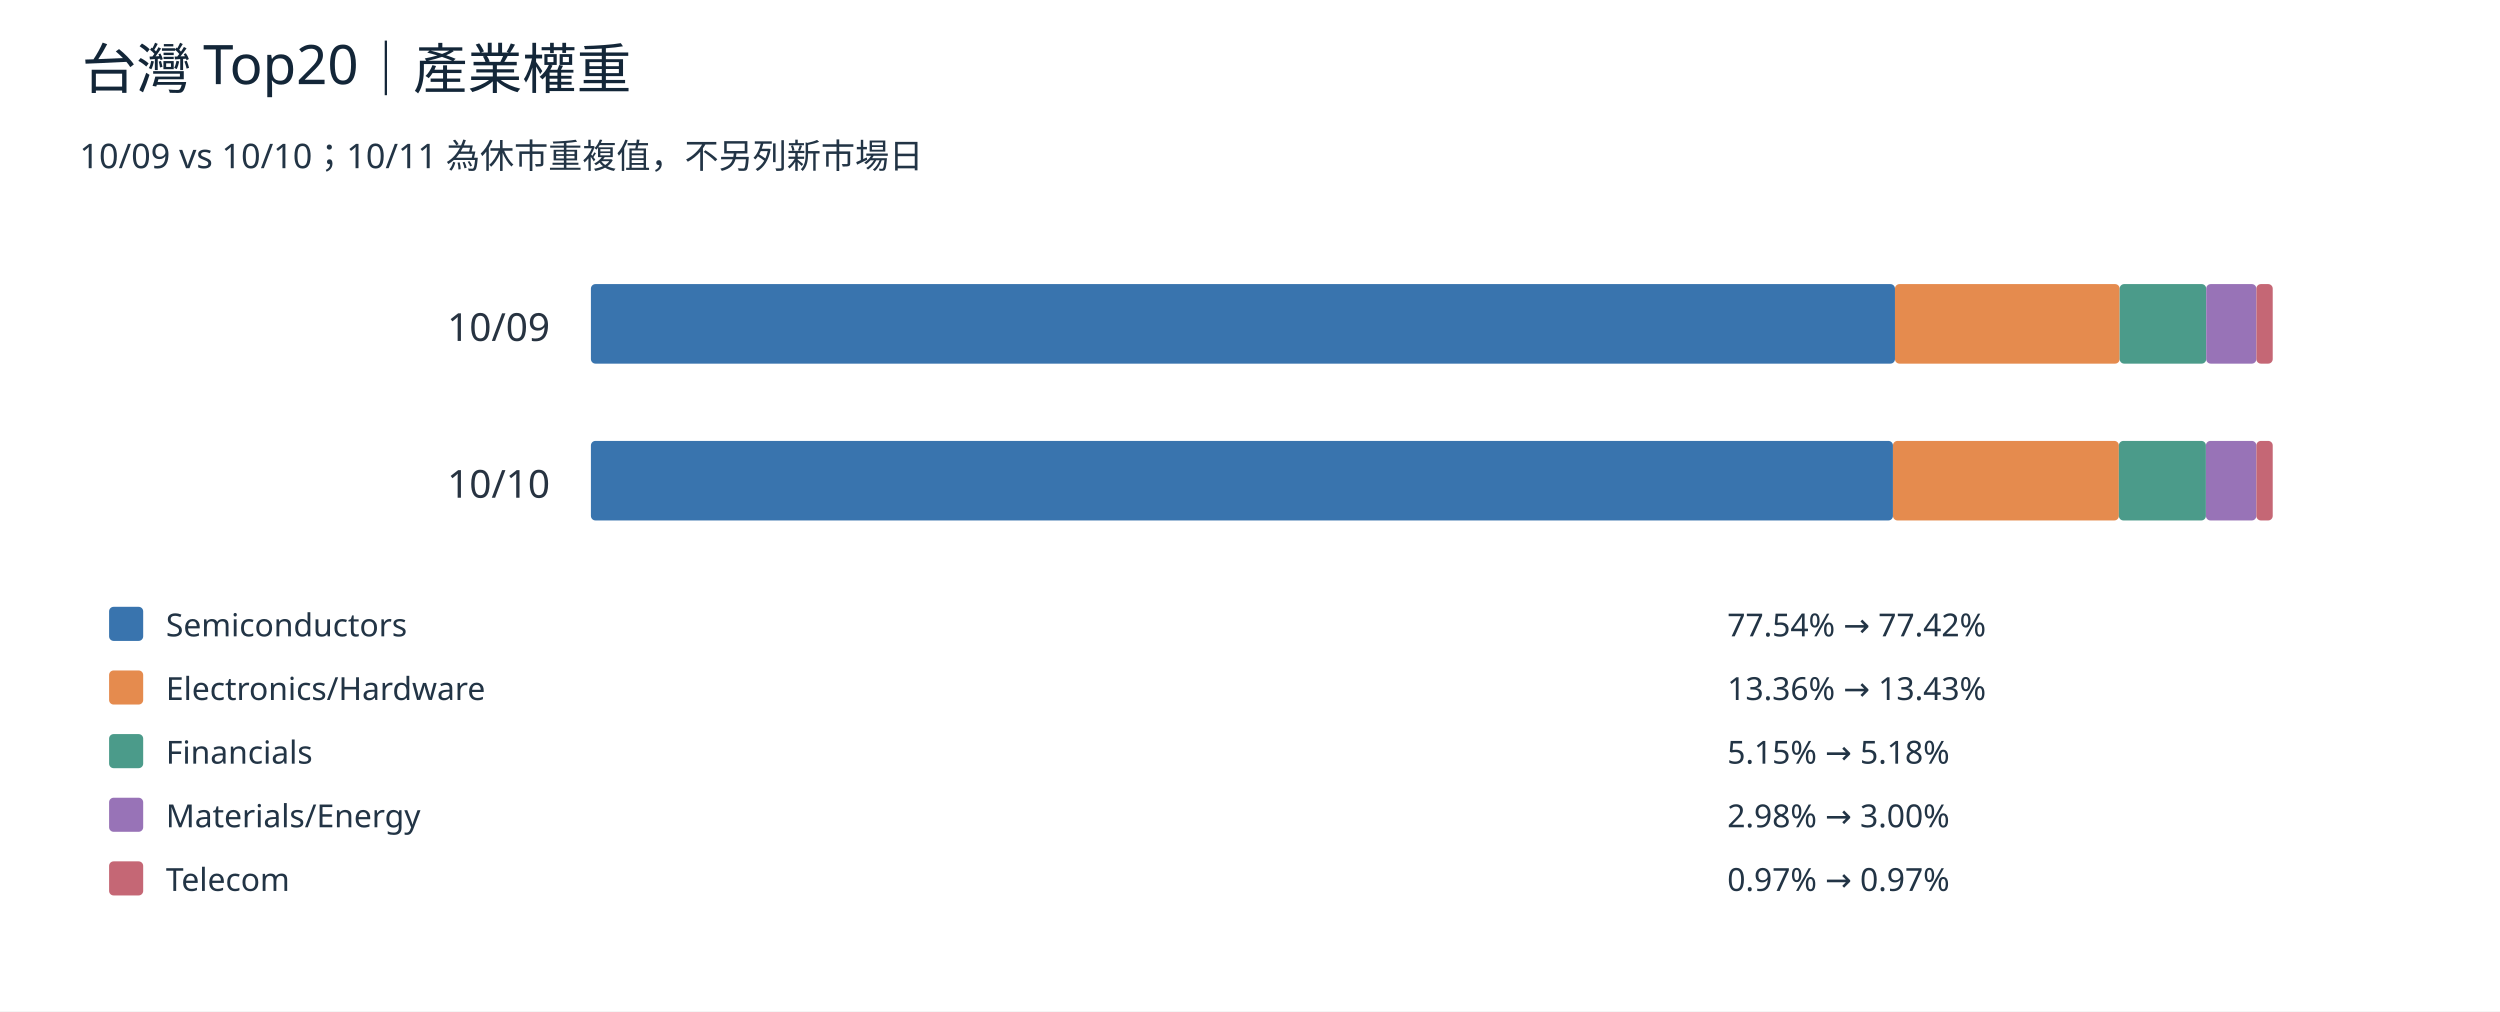
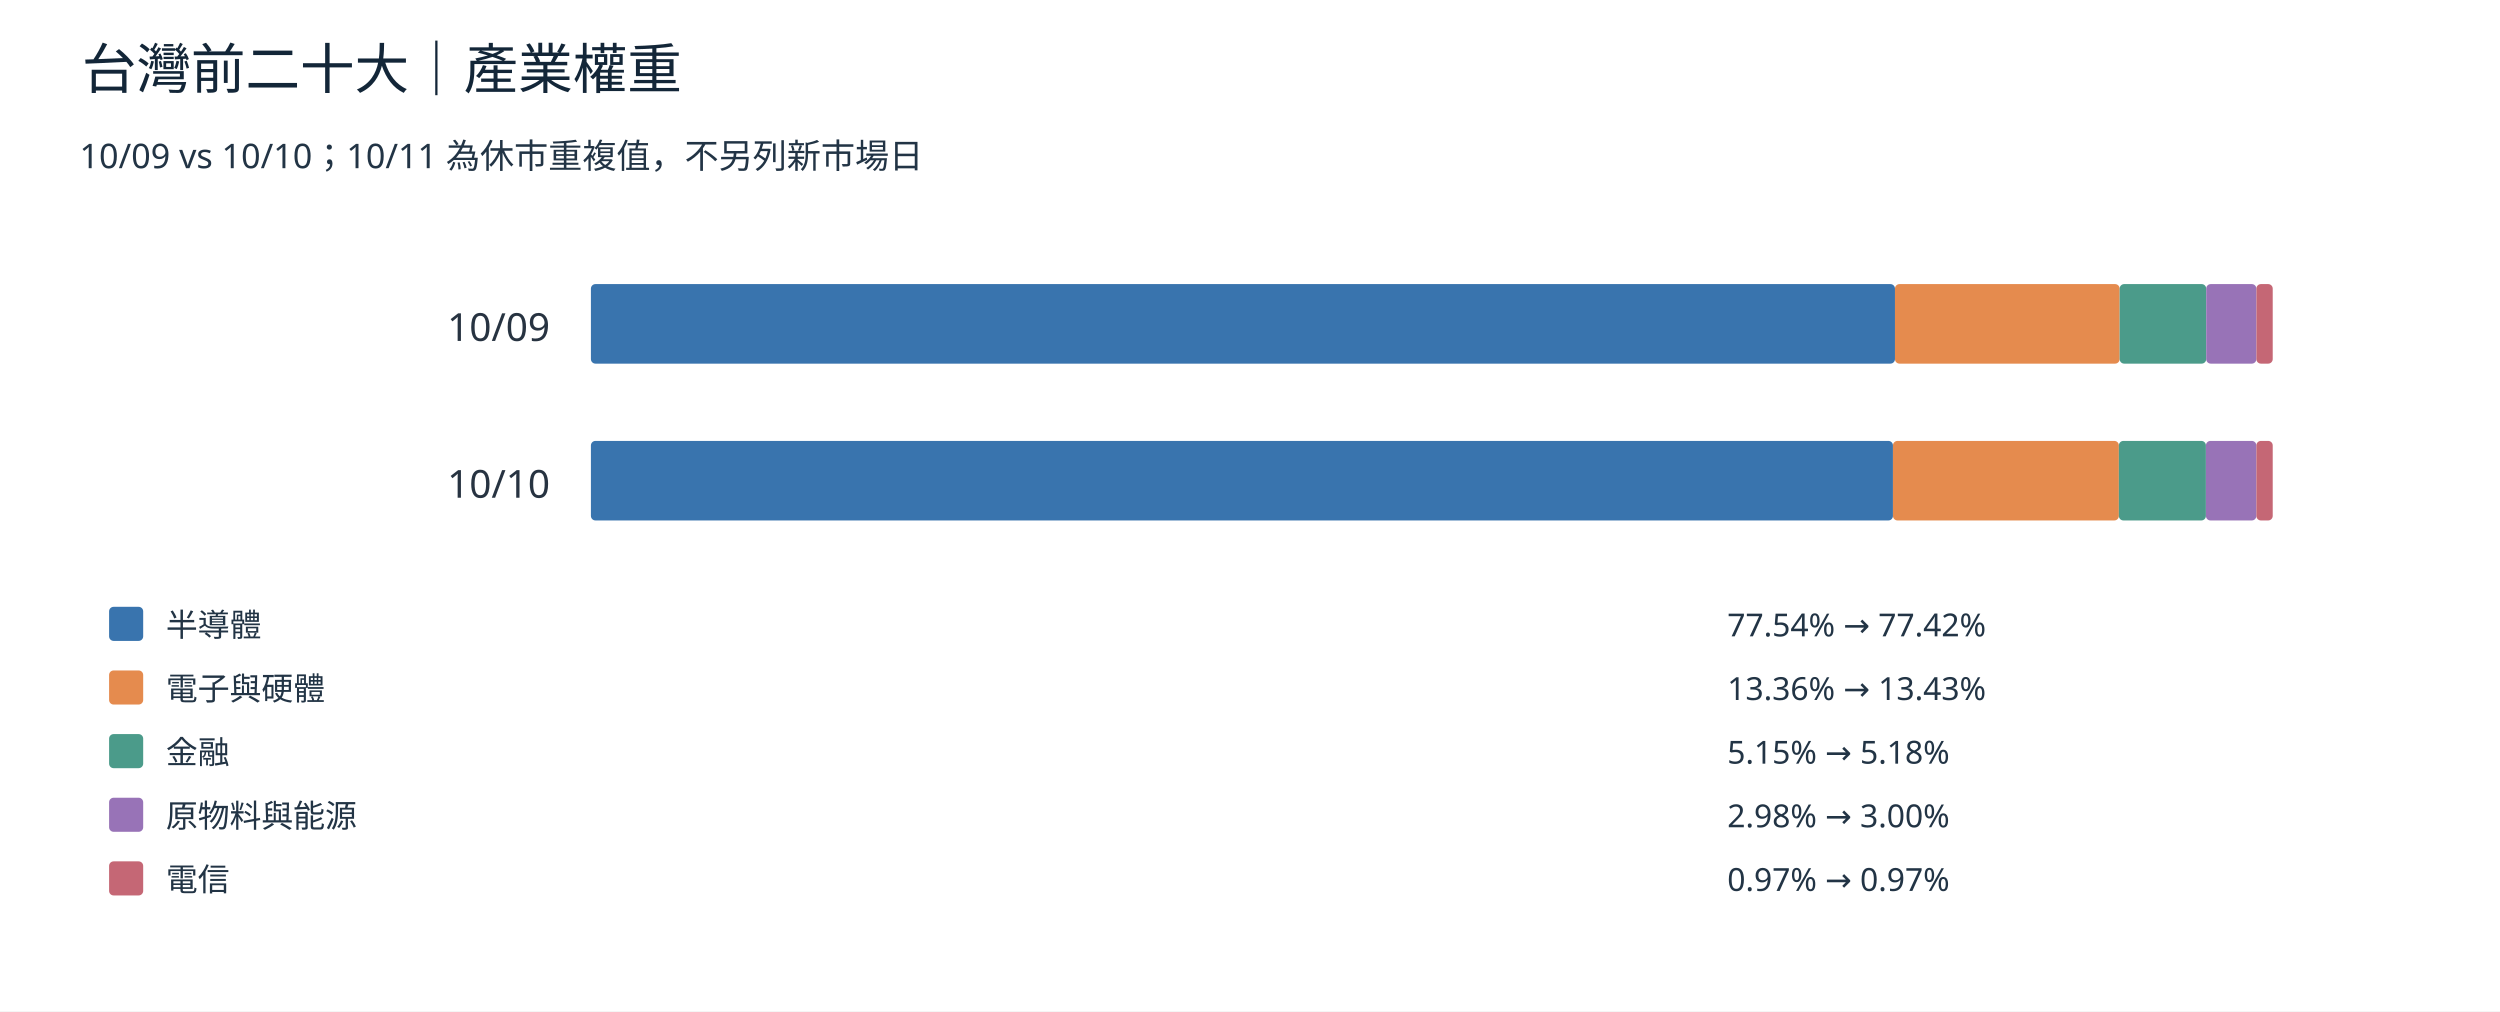
- <svg xmlns="http://www.w3.org/2000/svg" viewBox="0 0 1100 445" role="img" aria-label="台灣 Top20｜產業權重">
+ <svg xmlns="http://www.w3.org/2000/svg" viewBox="0 0 1100 445" role="img" aria-label="台灣前二十大｜產業權重">
  <rect width="1100" height="445" fill="#fff" />
-   <text x="36" y="39" font-family="sans-serif" font-size="24" fill="#132638" text-anchor="start">台灣 Top20｜產業權重</text>
+   <text x="36" y="39" font-family="sans-serif" font-size="24" fill="#132638" text-anchor="start">台灣前二十大｜產業權重</text>
  <text x="35" y="74" font-family="sans-serif" font-size="15" fill="#223445" text-anchor="start">10/09 vs 10/10；10/11 為休市重複值，不另列新市場日</text>
  <text x="242" y="150" font-family="sans-serif" font-size="17" fill="#273341" text-anchor="end">10/09</text>
  <rect x="260" y="125" width="573.79" height="35" fill="#3974ae" rx="2" />
  <rect x="833.786" y="125" width="98.86" height="35" fill="#e58b4e" rx="2" />
  <rect x="932.645" y="125" width="38.09" height="35" fill="#4b9b8a" rx="2" />
  <rect x="970.735" y="125" width="22.07" height="35" fill="#9873b7" rx="2" />
  <rect x="992.809" y="125" width="7.19" height="35" fill="#c56775" rx="2" />
  <text x="242" y="219" font-family="sans-serif" font-size="17" fill="#273341" text-anchor="end">10/10</text>
  <rect x="260" y="194" width="572.90" height="35" fill="#3974ae" rx="2" />
  <rect x="832.896" y="194" width="99.41" height="35" fill="#e58b4e" rx="2" />
  <rect x="932.302" y="194" width="38.30" height="35" fill="#4b9b8a" rx="2" />
  <rect x="970.602" y="194" width="22.20" height="35" fill="#9873b7" rx="2" />
  <rect x="992.799" y="194" width="7.20" height="35" fill="#c56775" rx="2" />
  <rect x="48" y="267" width="15.00" height="15" fill="#3974ae" rx="2" />
-   <text x="73" y="280" font-family="sans-serif" font-size="14" fill="#223445" text-anchor="start">Semiconductors</text>
+   <text x="73" y="280" font-family="sans-serif" font-size="14" fill="#223445" text-anchor="start">半導體</text>
  <text x="760" y="280" font-family="sans-serif" font-size="14" fill="#223445" text-anchor="start">77.54% → 77.42%</text>
  <rect x="48" y="295" width="15.00" height="15" fill="#e58b4e" rx="2" />
-   <text x="73" y="308" font-family="sans-serif" font-size="14" fill="#223445" text-anchor="start">Electronics/Hardware</text>
+   <text x="73" y="308" font-family="sans-serif" font-size="14" fill="#223445" text-anchor="start">電子與硬體</text>
  <text x="760" y="308" font-family="sans-serif" font-size="14" fill="#223445" text-anchor="start">13.36% → 13.43%</text>
  <rect x="48" y="323" width="15.00" height="15" fill="#4b9b8a" rx="2" />
-   <text x="73" y="336" font-family="sans-serif" font-size="14" fill="#223445" text-anchor="start">Financials</text>
+   <text x="73" y="336" font-family="sans-serif" font-size="14" fill="#223445" text-anchor="start">金融</text>
  <text x="760" y="336" font-family="sans-serif" font-size="14" fill="#223445" text-anchor="start">5.15% → 5.18%</text>
  <rect x="48" y="351" width="15.00" height="15" fill="#9873b7" rx="2" />
-   <text x="73" y="364" font-family="sans-serif" font-size="14" fill="#223445" text-anchor="start">Materials/Energy</text>
+   <text x="73" y="364" font-family="sans-serif" font-size="14" fill="#223445" text-anchor="start">原物料與能源</text>
  <text x="760" y="364" font-family="sans-serif" font-size="14" fill="#223445" text-anchor="start">2.98% → 3.00%</text>
  <rect x="48" y="379" width="15.00" height="15" fill="#c56775" rx="2" />
-   <text x="73" y="392" font-family="sans-serif" font-size="14" fill="#223445" text-anchor="start">Telecom</text>
+   <text x="73" y="392" font-family="sans-serif" font-size="14" fill="#223445" text-anchor="start">電信</text>
  <text x="760" y="392" font-family="sans-serif" font-size="14" fill="#223445" text-anchor="start">0.97% → 0.97%</text>
</svg>
